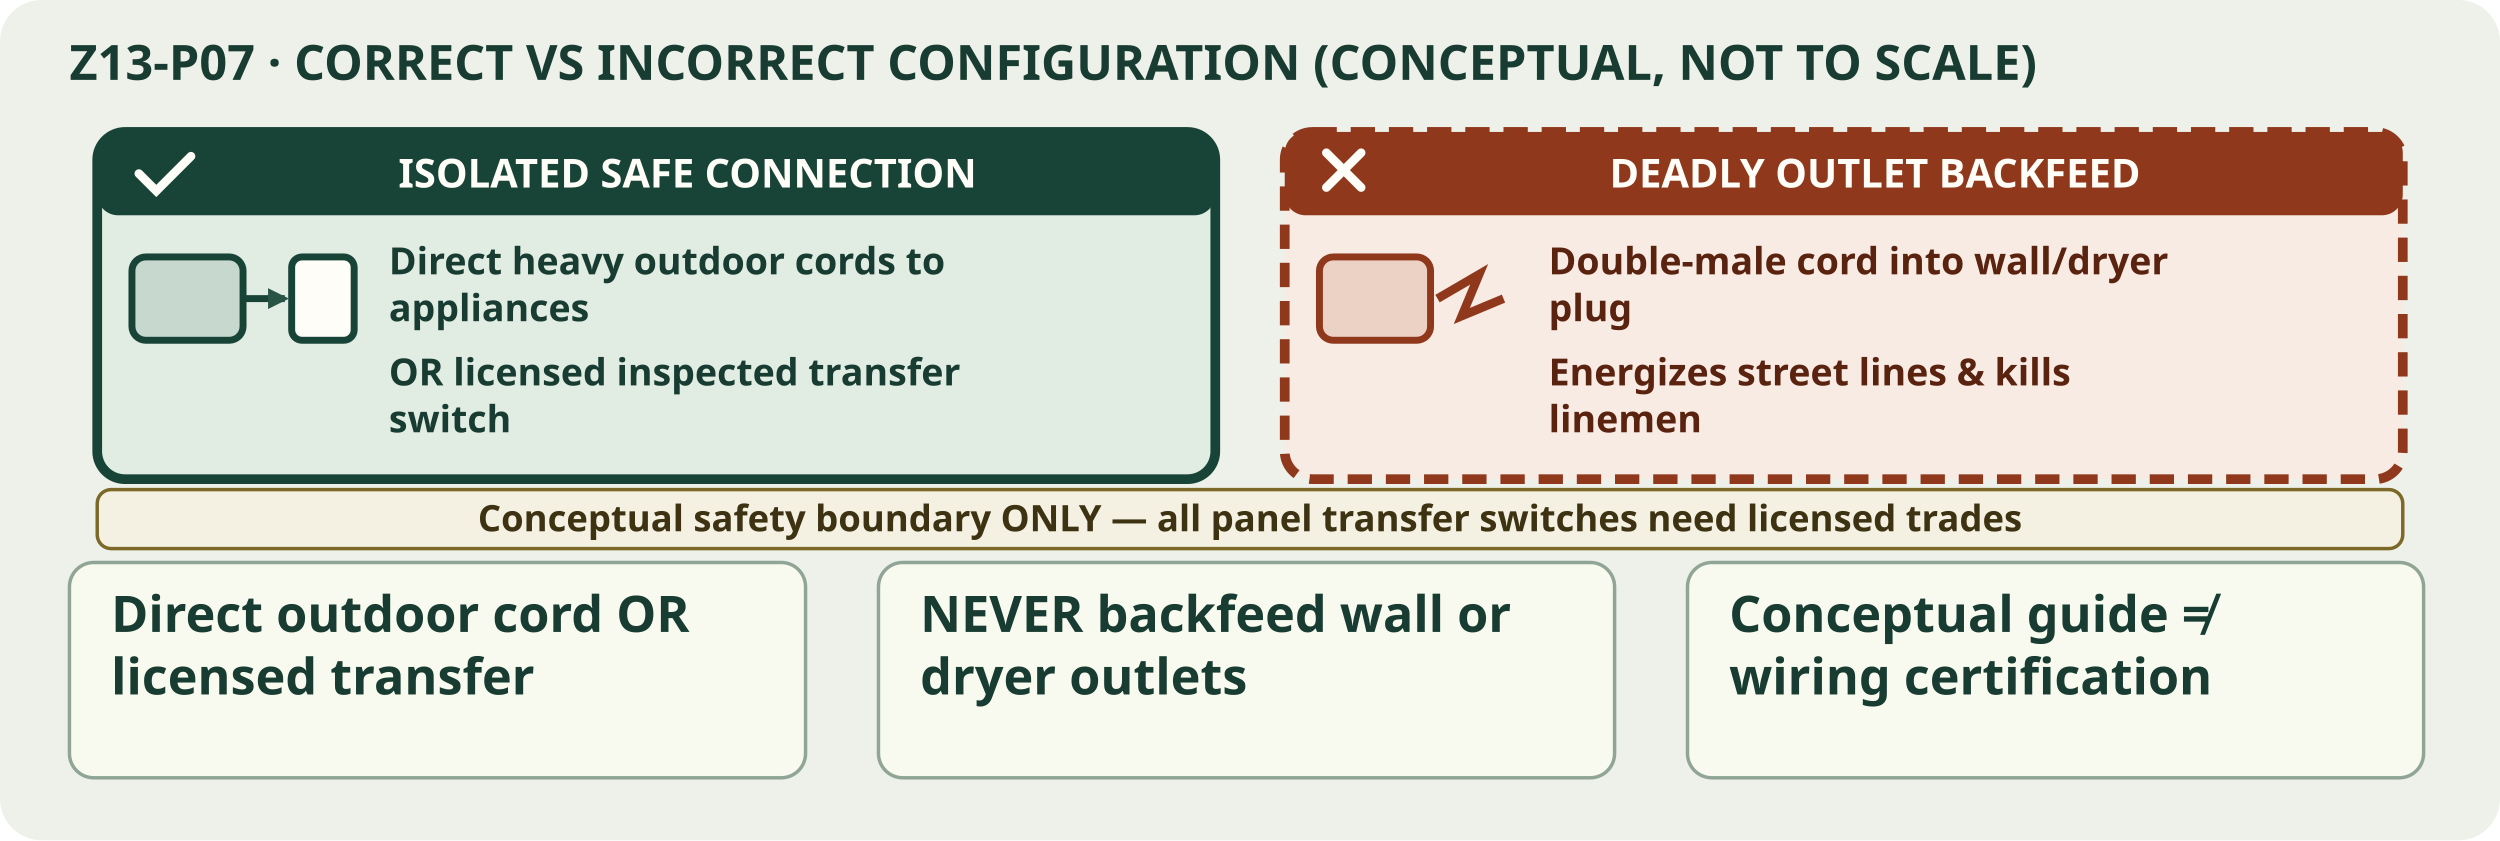
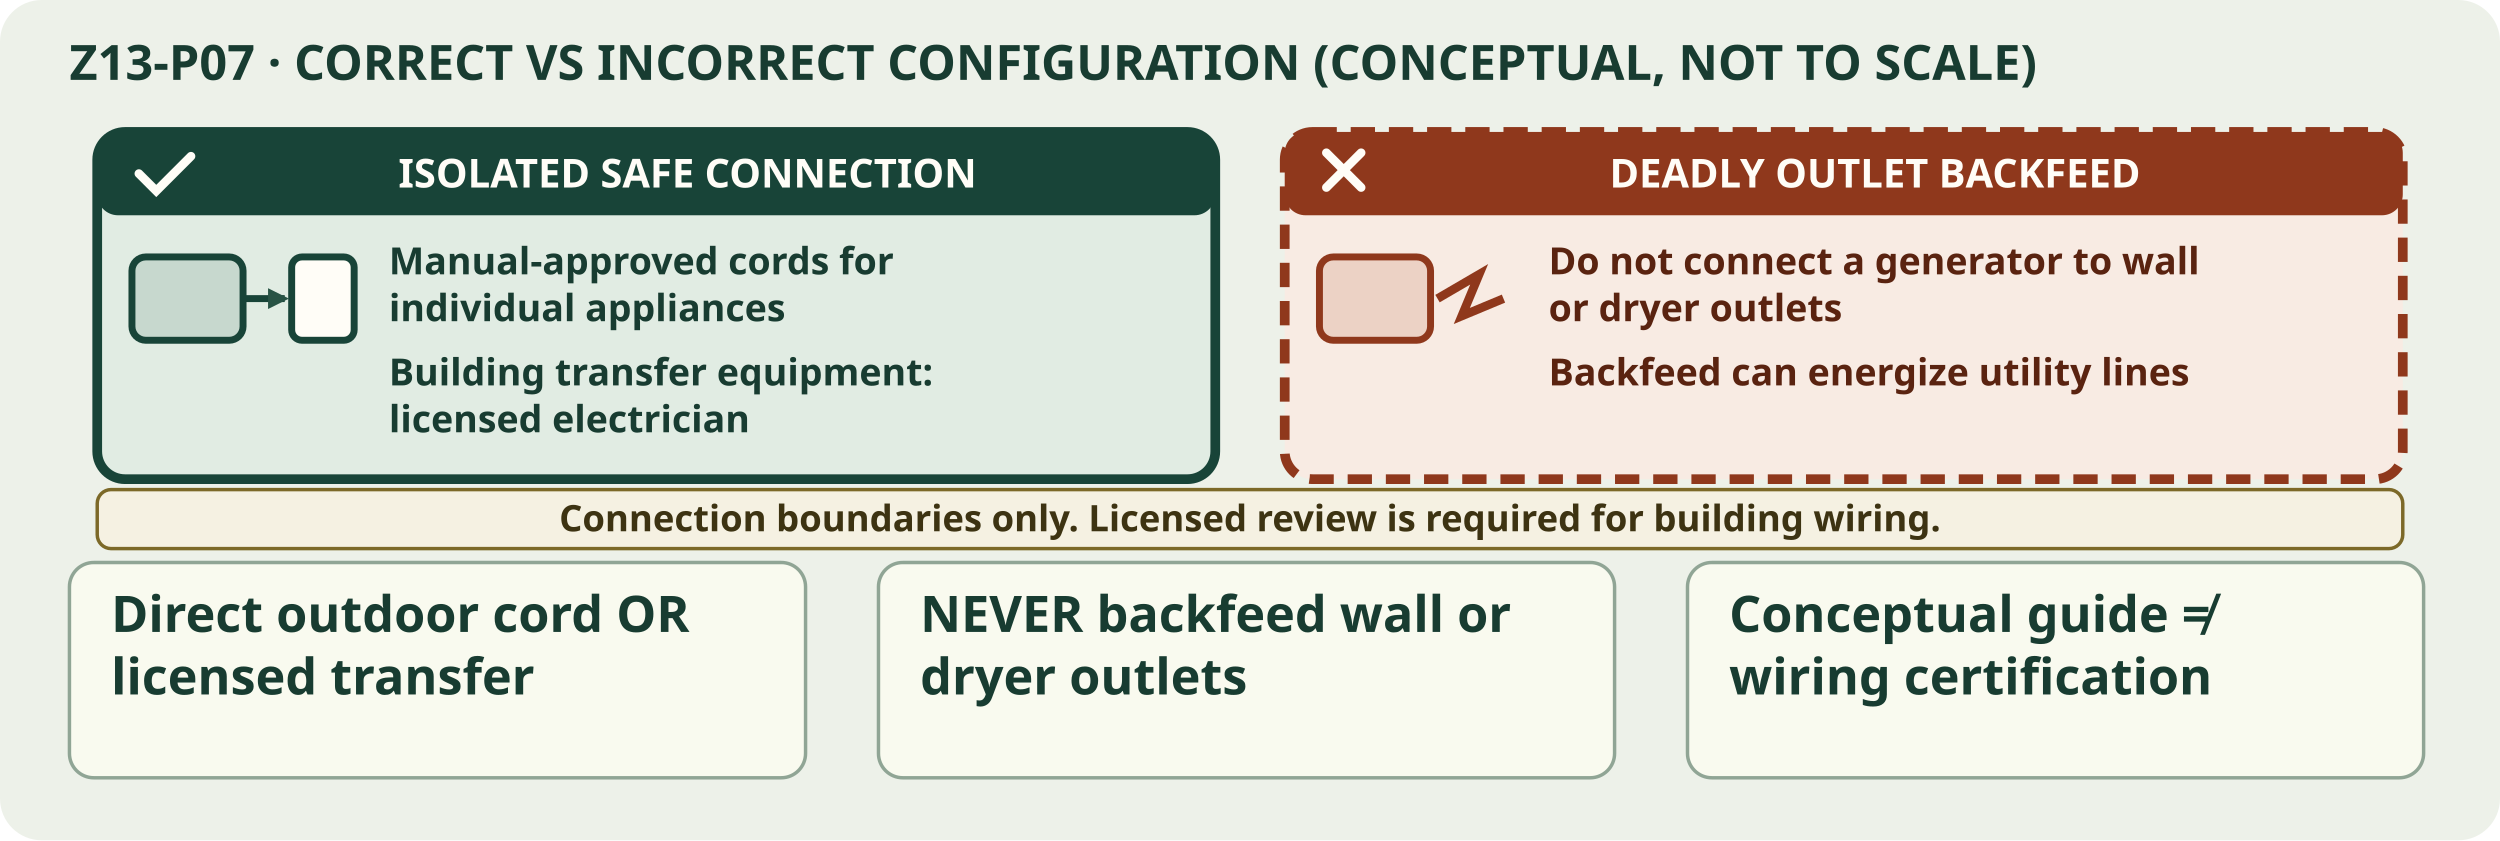
<svg xmlns="http://www.w3.org/2000/svg" viewBox="0 0 720 242" role="img" aria-labelledby="title desc">
  <defs>
    <marker id="arrow" viewBox="0 0 10 10" markerWidth="3" markerHeight="3" refX="8" refY="5" orient="auto">
      <path d="M0 0L10 5 0 10Z" fill="#285345" />
    </marker>
  </defs>
  <rect width="720" height="242" rx="12" fill="#edf1e9" />
  <g font-family="system-ui,sans-serif" font-size="14.5" font-weight="650" fill="#183c31">
    <text x="20" y="23" font-size="14" font-weight="700" fill="#183c31" text-anchor="start">Z13-P07 · CORRECT VS INCORRECT CONFIGURATION (CONCEPTUAL, NOT TO SCALE)</text>
    <g id="correct-vs-wrong-electrical-artwork">
      <rect x="28" y="38" width="322" height="100" rx="8" fill="#e1ece3" stroke="#184438" stroke-width="2.8" />
      <rect x="28" y="38" width="322" height="24" rx="6" fill="#184438" />
      <path d="M40 50l5 5 10-10" fill="none" stroke="#fffdf7" stroke-width="2.5" stroke-linecap="round" />
      <text x="198" y="54" font-size="11.5" font-weight="650" fill="#fffdf7" text-anchor="middle">ISOLATED SAFE CONNECTION</text>
      <rect x="38" y="74" width="32" height="24" rx="4" fill="#c7d8ce" stroke="#184438" stroke-width="2" />
      <path d="M70 86h12" stroke="#184438" stroke-width="2" marker-end="url(#arrow)" />
      <rect x="84" y="74" width="18" height="24" rx="3" fill="#fffdf7" stroke="#184438" stroke-width="2" />
-       <text x="112" y="79.0" font-size="10.8" font-weight="650" fill="#183c31" text-anchor="start">Direct heavy outdoor cords to</text>
-       <text x="112" y="92.5" font-size="10.8" font-weight="650" fill="#183c31" text-anchor="start">appliances</text>
-       <text x="112" y="111.0" font-size="10.8" font-weight="650" fill="#183c31" text-anchor="start">OR licensed inspected transfer</text>
-       <text x="112" y="124.5" font-size="10.8" font-weight="650" fill="#183c31" text-anchor="start">switch</text>
+       <text x="112" y="79.0" font-size="10.8" font-weight="650" fill="#183c31" text-anchor="start">Manual-approved cords for</text>
+       <text x="112" y="92.5" font-size="10.8" font-weight="650" fill="#183c31" text-anchor="start">individual appliances</text>
+       <text x="112" y="111.0" font-size="10.8" font-weight="650" fill="#183c31" text-anchor="start">Building transfer equipment:</text>
+       <text x="112" y="124.5" font-size="10.8" font-weight="650" fill="#183c31" text-anchor="start">licensed electrician</text>
      <rect x="370" y="38" width="322" height="100" rx="8" fill="#f8ebe3" stroke="#8f381c" stroke-width="2.8" stroke-dasharray="7 4" />
      <rect x="370" y="38" width="322" height="24" rx="6" fill="#8f381c" />
      <path d="M382 44l10 10m0-10l-10 10" fill="none" stroke="#fffdf7" stroke-width="2.5" stroke-linecap="round" />
      <text x="540" y="54" font-size="11.5" font-weight="650" fill="#fffdf7" text-anchor="middle">DEADLY OUTLET BACKFEED</text>
      <rect x="380" y="74" width="32" height="24" rx="4" fill="#ecd2c5" stroke="#8f381c" stroke-width="2" />
      <path d="M414 86l12-7-5 12 12-5" fill="none" stroke="#8f381c" stroke-width="2.5" />
-       <text x="446" y="79.0" font-size="10.8" font-weight="650" fill="#5a2310" text-anchor="start">Double-male cord into wall/dryer</text>
-       <text x="446" y="92.5" font-size="10.8" font-weight="650" fill="#5a2310" text-anchor="start">plug</text>
-       <text x="446" y="111.0" font-size="10.8" font-weight="650" fill="#5a2310" text-anchor="start">Energizes street lines &amp; kills</text>
-       <text x="446" y="124.5" font-size="10.8" font-weight="650" fill="#5a2310" text-anchor="start">linemen</text>
+       <text x="446" y="79.0" font-size="10.8" font-weight="650" fill="#5a2310" text-anchor="start">Do not connect a generator to wall</text>
+       <text x="446" y="92.5" font-size="10.8" font-weight="650" fill="#5a2310" text-anchor="start">or dryer outlets</text>
+       <text x="446" y="111.0" font-size="10.8" font-weight="650" fill="#5a2310" text-anchor="start">Backfeed can energize utility lines</text>
      <rect x="28" y="141" width="664" height="17" rx="4" fill="#f5f1e2" stroke="#7c6928" />
-       <text x="360" y="153" font-size="10.5" font-weight="650" fill="#3d3312" text-anchor="middle">Conceptual safety boundary ONLY — all panel transfer switches need licensed trades</text>
+       <text x="360" y="153" font-size="10.5" font-weight="650" fill="#3d3312" text-anchor="middle">Connection boundaries only. Licensed review is required for building wiring.</text>
    </g>
    <g id="stage-panels">
      <rect x="20" y="162" width="212" height="62" rx="7" fill="#f9faef" stroke="#90a595" />
      <text x="32" y="182" font-size="14.5" font-weight="650" fill="#183c31" text-anchor="start">Direct outdoor cord OR</text>
      <text x="32" y="200" font-size="14.5" font-weight="650" fill="#183c31" text-anchor="start">licensed transfer</text>
      <rect x="253" y="162" width="212" height="62" rx="7" fill="#f9faef" stroke="#90a595" />
      <text x="265" y="182" font-size="14.5" font-weight="650" fill="#183c31" text-anchor="start">NEVER backfeed wall or</text>
      <text x="265" y="200" font-size="14.5" font-weight="650" fill="#183c31" text-anchor="start">dryer outlets</text>
      <rect x="486" y="162" width="212" height="62" rx="7" fill="#f9faef" stroke="#90a595" />
      <text x="498" y="182" font-size="14.5" font-weight="650" fill="#183c31" text-anchor="start">Conceptual guide ≠</text>
      <text x="498" y="200" font-size="14.5" font-weight="650" fill="#183c31" text-anchor="start">wiring certification</text>
    </g>
  </g>
</svg>
